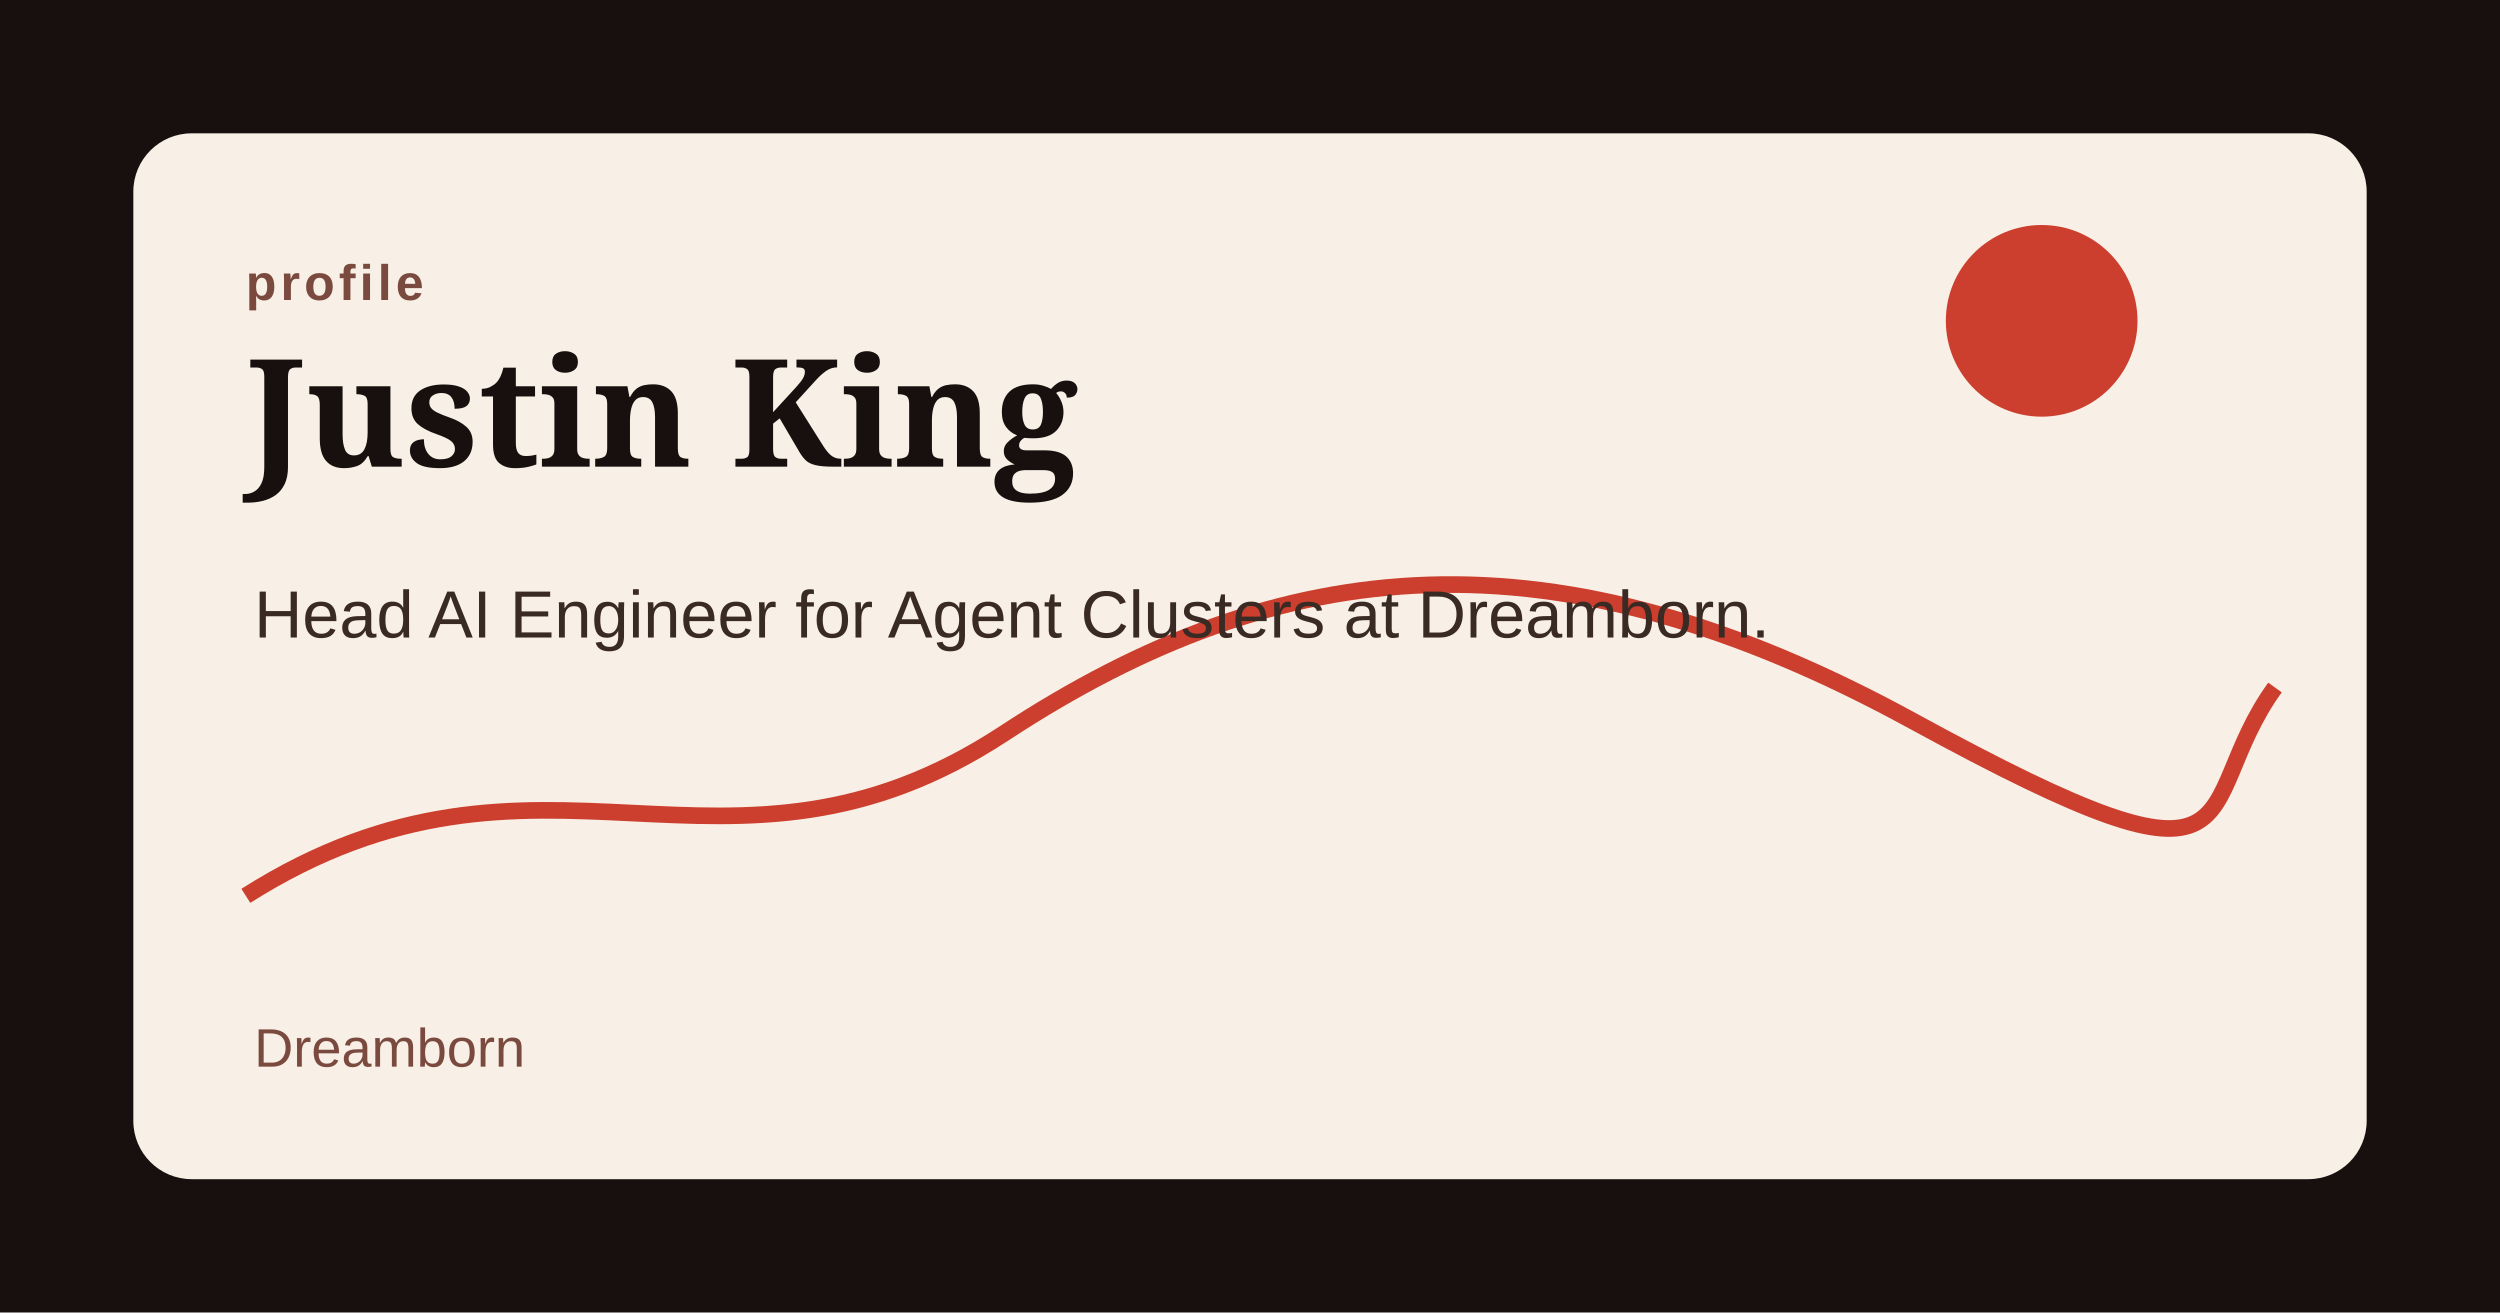
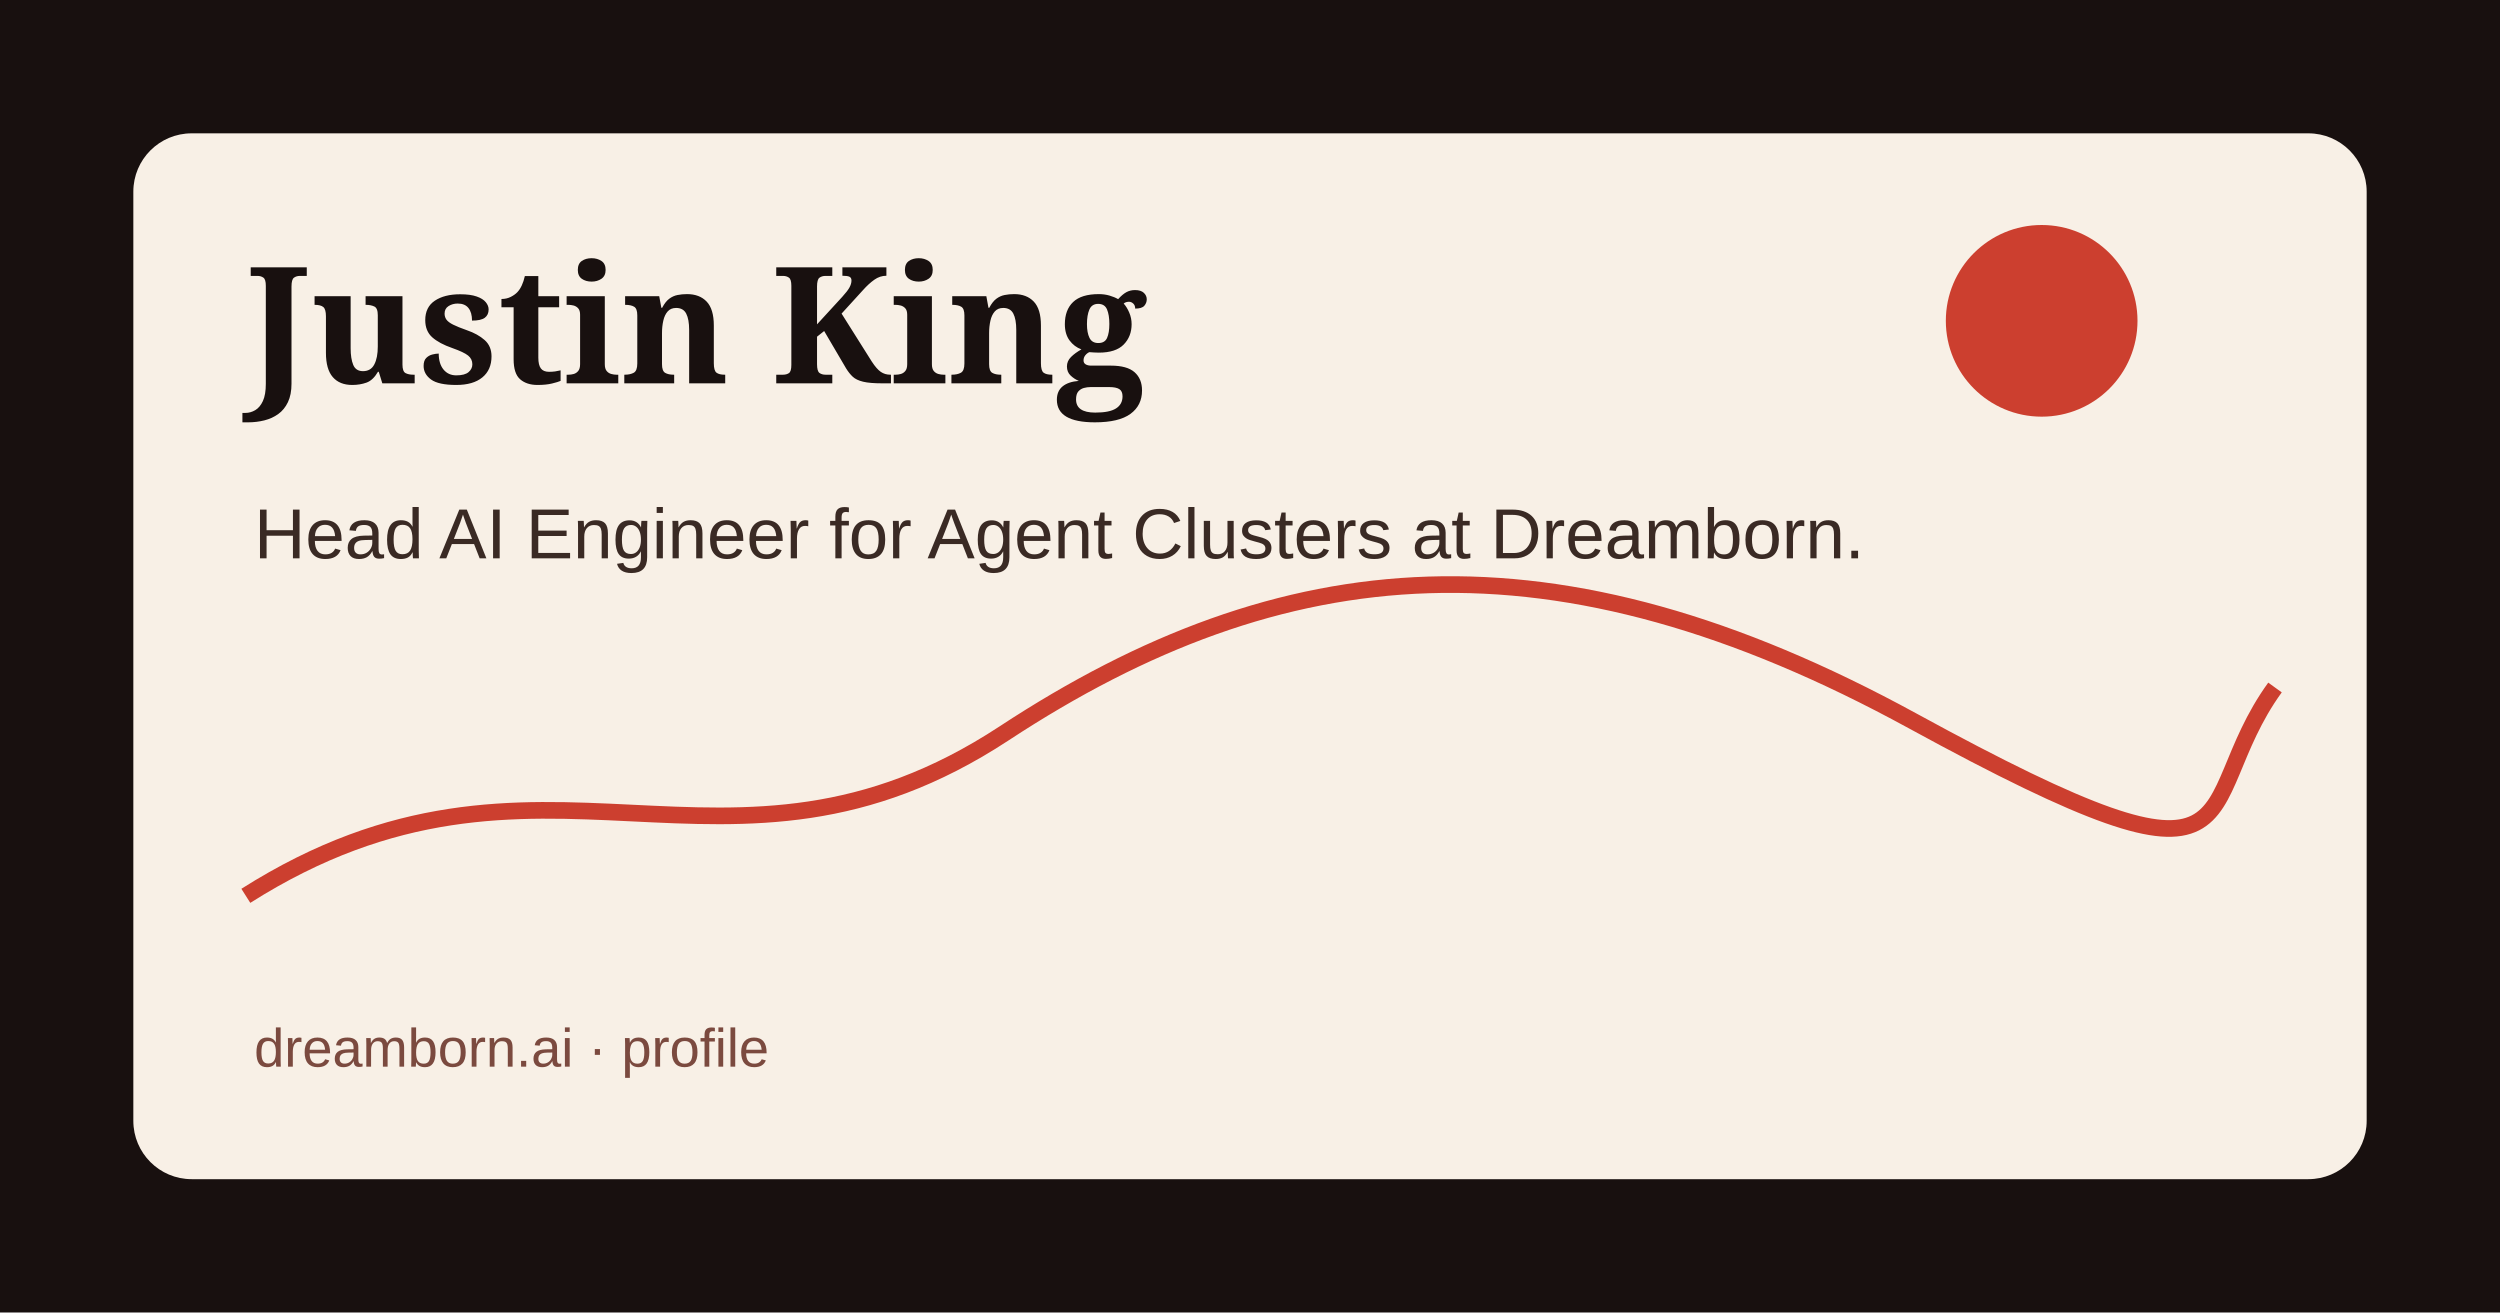
<svg xmlns="http://www.w3.org/2000/svg" width="1200" height="630" viewBox="0 0 1200 630" role="img" aria-labelledby="title desc">
  <rect width="1200" height="630" fill="#18100f" />
  <rect x="64" y="64" width="1072" height="502" rx="28" fill="#f8f0e6" />
  <circle cx="980" cy="154" r="46" fill="#cc3f2f" />
  <path d="M118 430 C260 340 348 440 482 352 S746 252 918 346 1050 388 1092 330" fill="none" stroke="#cc3f2f" stroke-width="8" />
-   <text x="118" y="144" fill="#7b4a3f" font-family="Arial, sans-serif" font-size="24" font-weight="700" letter-spacing="2">profile</text>
-   <text x="118" y="224" fill="#18100f" font-family="Georgia, serif" font-size="72" font-weight="700">Justin King</text>
-   <text x="122" y="306" fill="#3a2a24" font-family="Arial, sans-serif" font-size="32">Head AI Engineer for Agent Clusters at Dreamborn.</text>
-   <text x="122" y="512" fill="#7b4a3f" font-family="Arial, sans-serif" font-size="26">Dreamborn</text>
+   <text x="118" y="184" fill="#18100f" font-family="Georgia, serif" font-size="78" font-weight="700">Justin King</text>
+   <text x="122" y="268" fill="#3a2a24" font-family="Arial, sans-serif" font-size="34">Head AI Engineer for Agent Clusters at Dreamborn.</text>
+   <text x="122" y="512" fill="#7b4a3f" font-family="Arial, sans-serif" font-size="26">dreamborn.ai · profile</text>
</svg>
